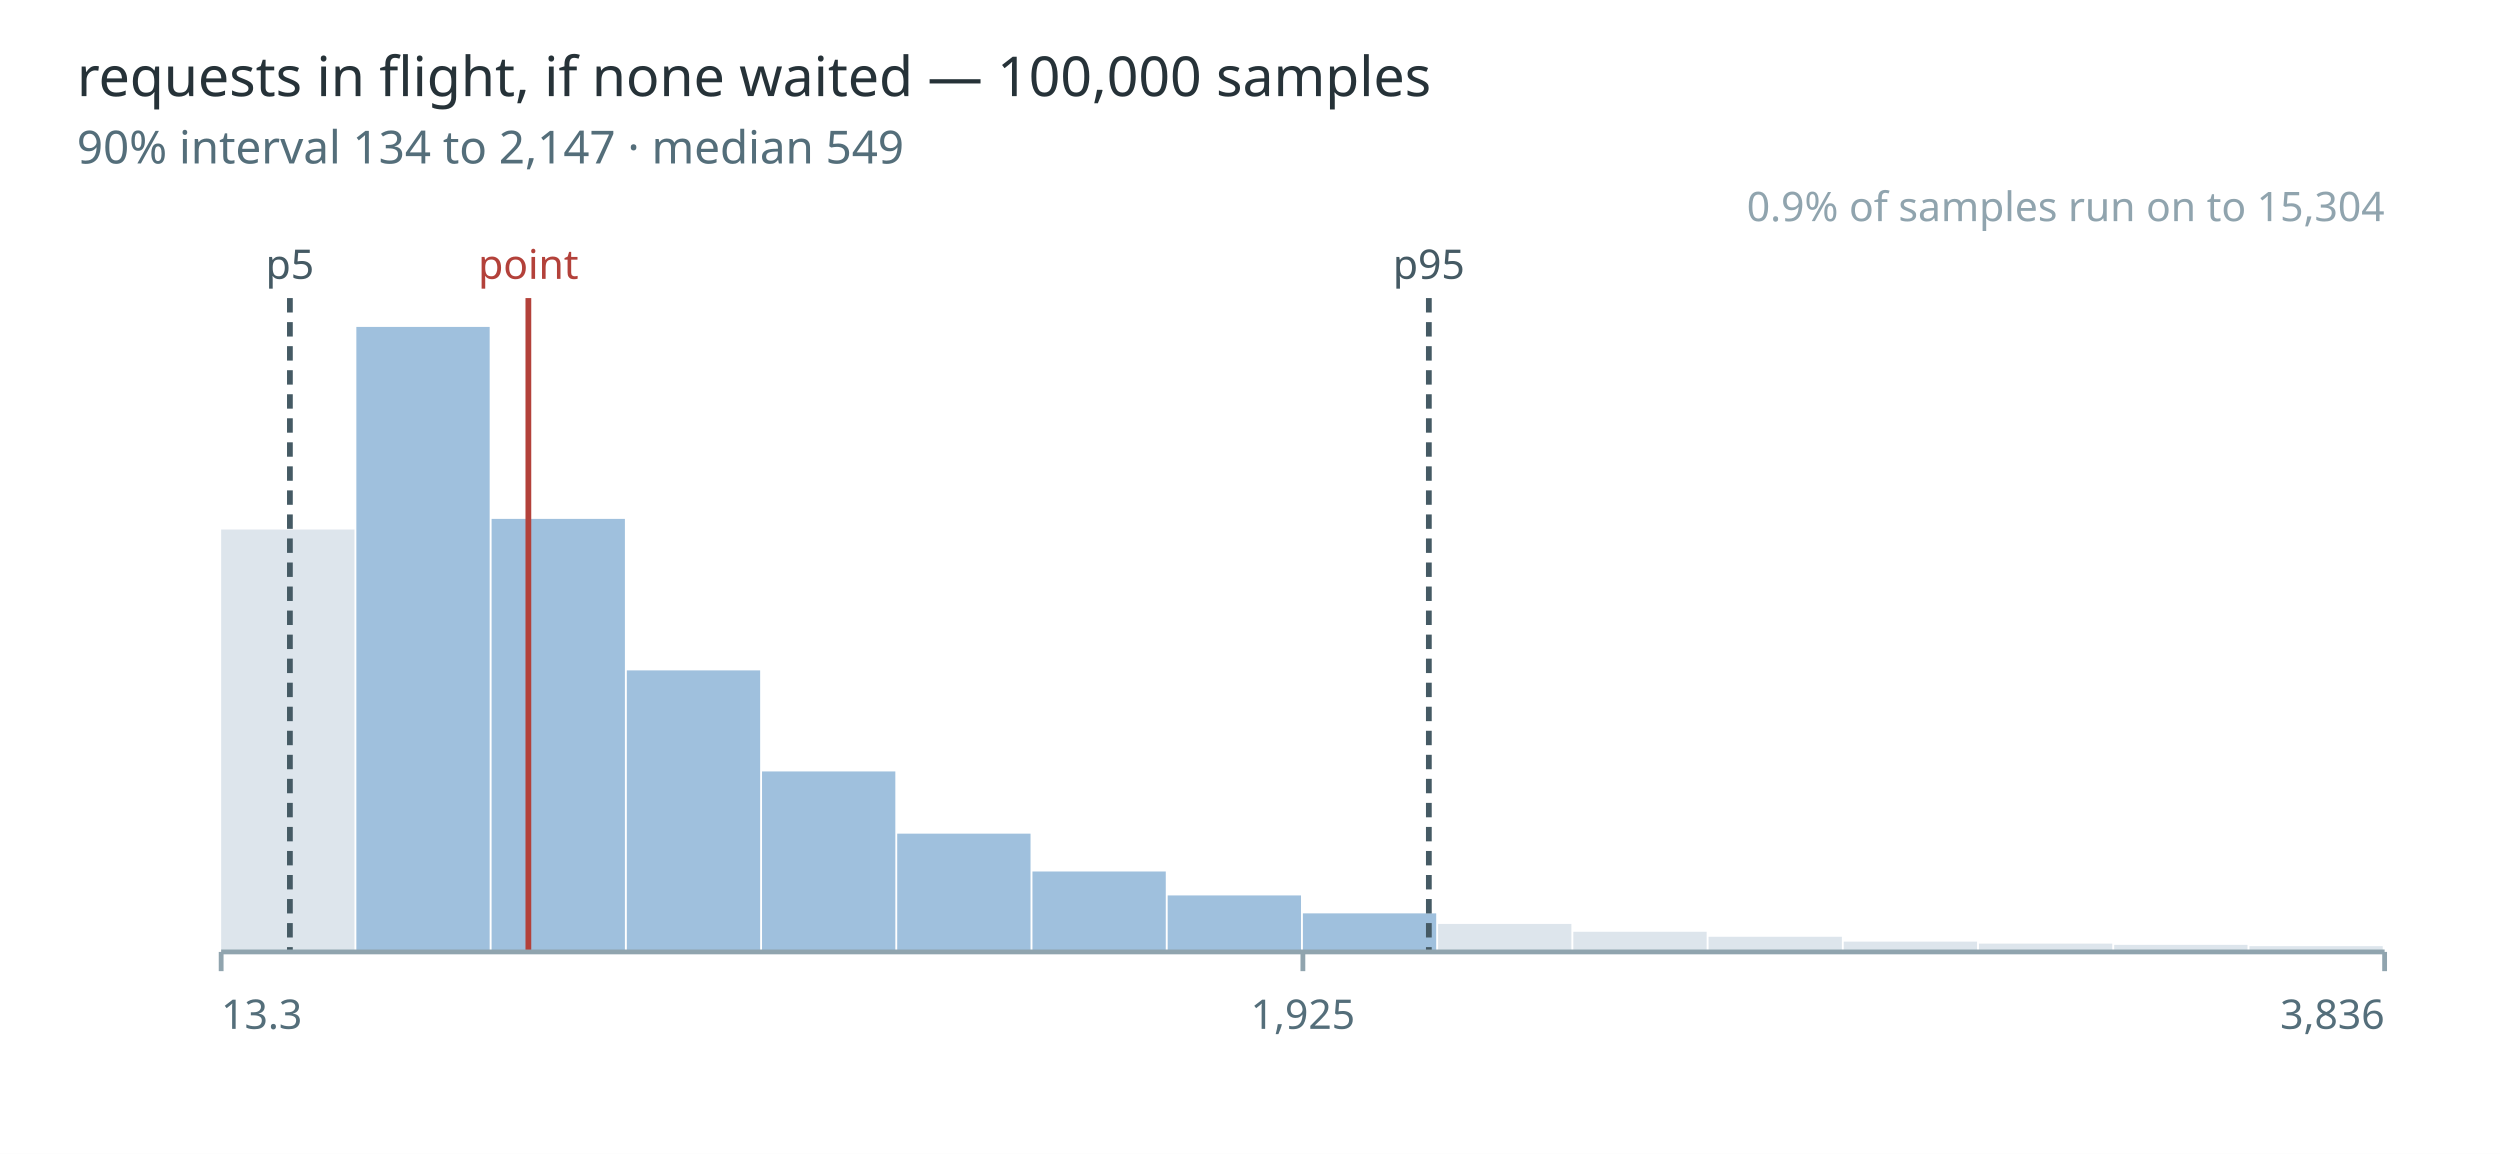
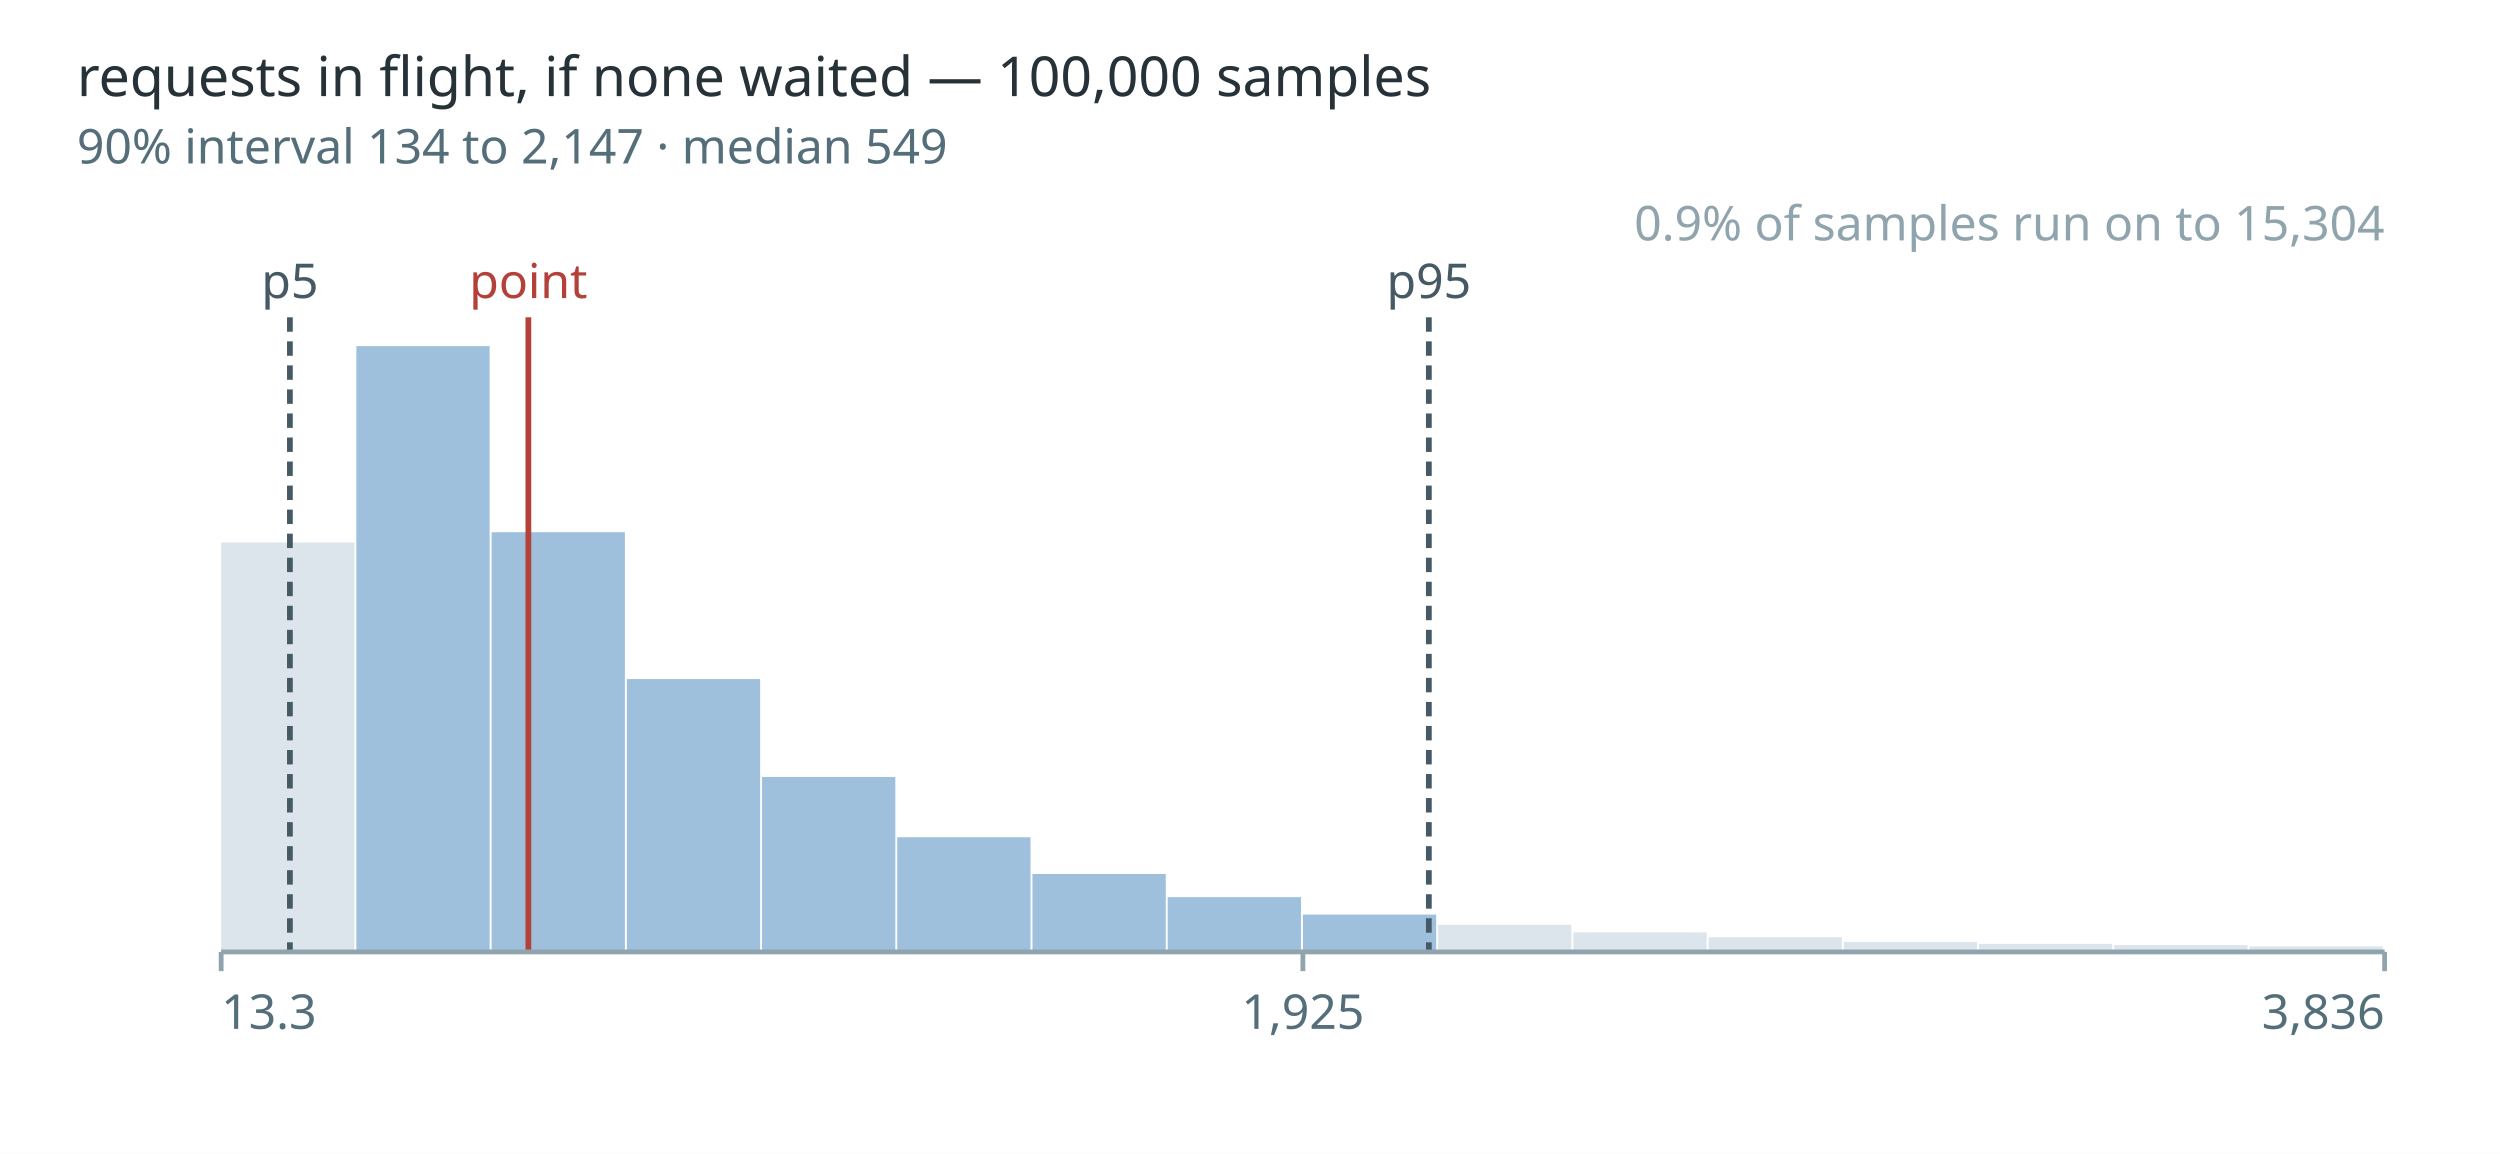
<svg xmlns="http://www.w3.org/2000/svg" viewBox="0 0 520 240" width="520" height="240" role="img" font-family="system-ui, sans-serif">
  <rect width="520" height="240" fill="#ffffff" />
  <text x="16" y="20" font-size="11.5" fill="#263238">requests in flight, if none waited — 100,000 samples</text>
-   <text x="16" y="34" font-size="9.5" fill="#546e7a">90% interval 134 to 2,147 · median 549</text>
-   <rect x="46.00" y="110.14" width="27.73" height="87.86" fill="#dde5ec" />
-   <rect x="74.12" y="68.00" width="27.73" height="130.00" fill="#9fc0dd" />
-   <rect x="102.25" y="107.93" width="27.73" height="90.07" fill="#9fc0dd" />
-   <rect x="130.38" y="139.44" width="27.73" height="58.56" fill="#9fc0dd" />
-   <rect x="158.50" y="160.46" width="27.73" height="37.54" fill="#9fc0dd" />
-   <rect x="186.62" y="173.40" width="27.73" height="24.60" fill="#9fc0dd" />
-   <rect x="214.75" y="181.27" width="27.73" height="16.73" fill="#9fc0dd" />
-   <rect x="242.88" y="186.25" width="27.73" height="11.75" fill="#9fc0dd" />
-   <rect x="271.00" y="189.98" width="27.73" height="8.02" fill="#9fc0dd" />
-   <rect x="299.12" y="192.18" width="27.73" height="5.82" fill="#dde5ec" />
-   <rect x="327.25" y="193.81" width="27.73" height="4.19" fill="#dde5ec" />
-   <rect x="355.38" y="194.85" width="27.73" height="3.15" fill="#dde5ec" />
-   <rect x="383.50" y="195.86" width="27.73" height="2.14" fill="#dde5ec" />
-   <rect x="411.62" y="196.27" width="27.73" height="1.73" fill="#dde5ec" />
-   <rect x="439.75" y="196.53" width="27.73" height="1.47" fill="#dde5ec" />
-   <rect x="467.88" y="196.80" width="27.73" height="1.20" fill="#dde5ec" />
-   <line x1="60.3" y1="62" x2="60.3" y2="198" stroke="#455a64" stroke-width="1.2" stroke-dasharray="3 2" />
-   <text x="60.3" y="58" font-size="8.5" text-anchor="middle" fill="#455a64">p5</text>
-   <line x1="109.9" y1="62" x2="109.9" y2="198" stroke="#b3413a" stroke-width="1.2" />
-   <text x="109.9" y="58" font-size="8.5" text-anchor="middle" fill="#b3413a">point</text>
-   <line x1="297.2" y1="62" x2="297.2" y2="198" stroke="#455a64" stroke-width="1.2" stroke-dasharray="3 2" />
-   <text x="297.2" y="58" font-size="8.5" text-anchor="middle" fill="#455a64">p95</text>
+   <text x="16" y="34" font-size="10" fill="#546e7a">90% interval 134 to 2,147 · median 549</text>
+   <rect x="46.00" y="112.84" width="27.73" height="85.16" fill="#dde5ec" />
+   <rect x="74.12" y="72.00" width="27.73" height="126.00" fill="#9fc0dd" />
+   <rect x="102.25" y="110.70" width="27.73" height="87.30" fill="#9fc0dd" />
+   <rect x="130.38" y="141.24" width="27.73" height="56.76" fill="#9fc0dd" />
+   <rect x="158.50" y="161.61" width="27.73" height="36.39" fill="#9fc0dd" />
+   <rect x="186.62" y="174.15" width="27.73" height="23.85" fill="#9fc0dd" />
+   <rect x="214.75" y="181.79" width="27.73" height="16.21" fill="#9fc0dd" />
+   <rect x="242.88" y="186.61" width="27.73" height="11.39" fill="#9fc0dd" />
+   <rect x="271.00" y="190.23" width="27.73" height="7.77" fill="#9fc0dd" />
+   <rect x="299.12" y="192.36" width="27.73" height="5.64" fill="#dde5ec" />
+   <rect x="327.25" y="193.94" width="27.73" height="4.06" fill="#dde5ec" />
+   <rect x="355.38" y="194.95" width="27.73" height="3.05" fill="#dde5ec" />
+   <rect x="383.50" y="195.92" width="27.73" height="2.08" fill="#dde5ec" />
+   <rect x="411.62" y="196.32" width="27.73" height="1.68" fill="#dde5ec" />
+   <rect x="439.75" y="196.58" width="27.73" height="1.42" fill="#dde5ec" />
+   <rect x="467.88" y="196.84" width="27.73" height="1.16" fill="#dde5ec" />
+   <line x1="60.3" y1="66" x2="60.3" y2="198" stroke="#455a64" stroke-width="1.2" stroke-dasharray="3 2" />
+   <text x="60.3" y="62" font-size="10" text-anchor="middle" fill="#455a64">p5</text>
+   <line x1="109.9" y1="66" x2="109.9" y2="198" stroke="#b3413a" stroke-width="1.2" />
+   <text x="109.9" y="62" font-size="10" text-anchor="middle" fill="#b3413a">point</text>
+   <line x1="297.2" y1="66" x2="297.2" y2="198" stroke="#455a64" stroke-width="1.2" stroke-dasharray="3 2" />
+   <text x="297.2" y="62" font-size="10" text-anchor="middle" fill="#455a64">p95</text>
  <line x1="46.0" y1="198.0" x2="496.0" y2="198.0" stroke="#90a4ae" stroke-width="1" />
  <line x1="46.0" y1="198.0" x2="46.0" y2="202.0" stroke="#90a4ae" />
-   <text x="46.0" y="214.0" font-size="8.5" text-anchor="start" fill="#546e7a">13.3</text>
+   <text x="46.0" y="214.0" font-size="10" text-anchor="start" fill="#546e7a">13.3</text>
  <line x1="271.0" y1="198.0" x2="271.0" y2="202.0" stroke="#90a4ae" />
-   <text x="271.0" y="214.0" font-size="8.5" text-anchor="middle" fill="#546e7a">1,925</text>
+   <text x="271.0" y="214.0" font-size="10" text-anchor="middle" fill="#546e7a">1,925</text>
  <line x1="496.0" y1="198.0" x2="496.0" y2="202.0" stroke="#90a4ae" />
-   <text x="496.0" y="214.0" font-size="8.5" text-anchor="end" fill="#546e7a">3,836</text>
-   <text x="496" y="46" font-size="8.5" text-anchor="end" fill="#90a4ae">0.9% of samples run on to 15,304</text>
+   <text x="496.0" y="214.0" font-size="10" text-anchor="end" fill="#546e7a">3,836</text>
+   <text x="496" y="50" font-size="10" text-anchor="end" fill="#90a4ae">0.9% of samples run on to 15,304</text>
</svg>
